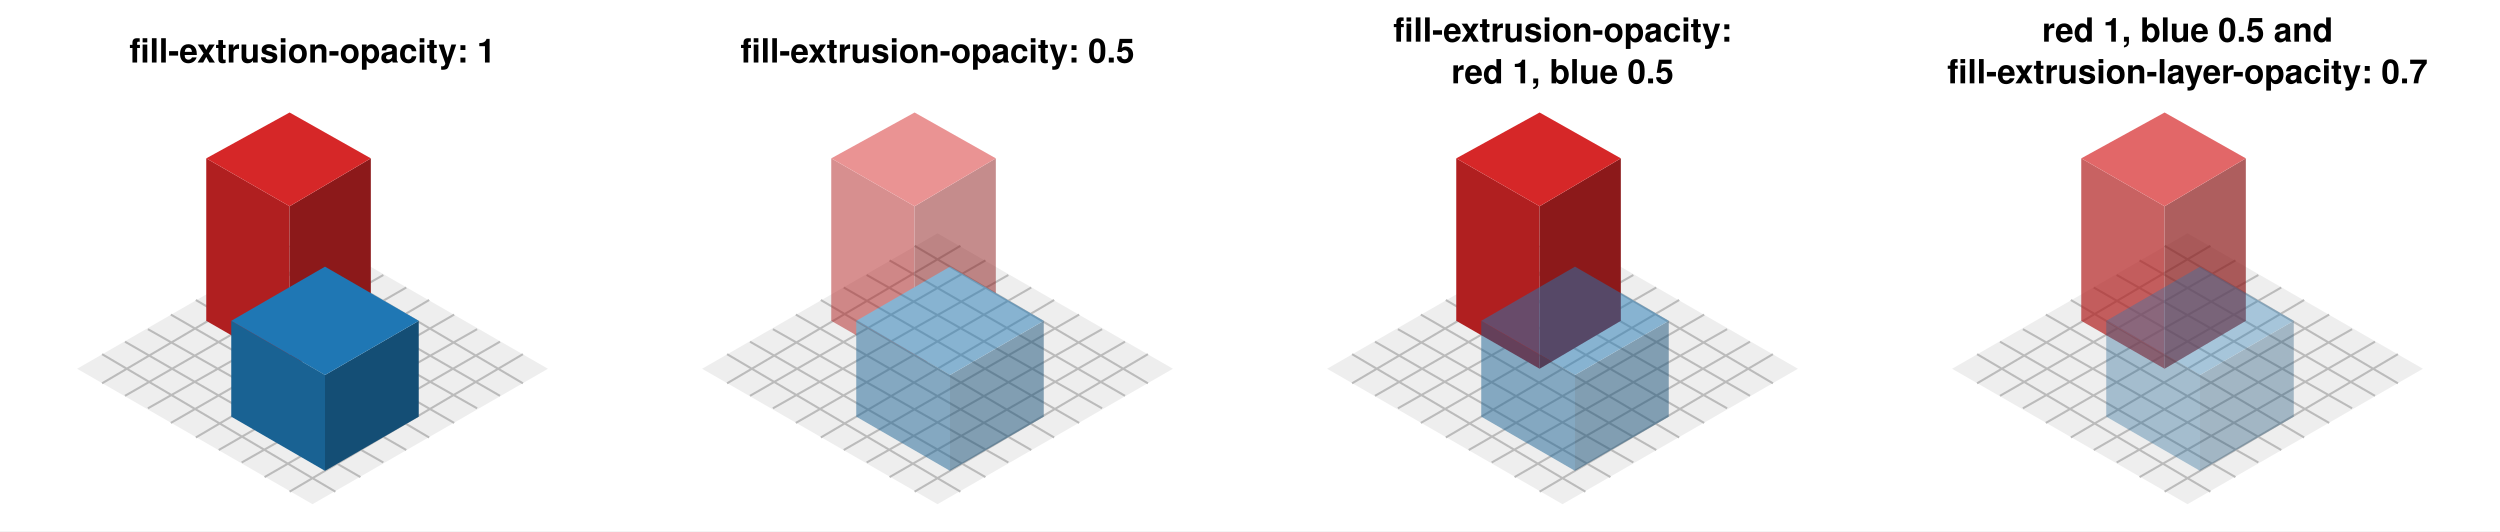
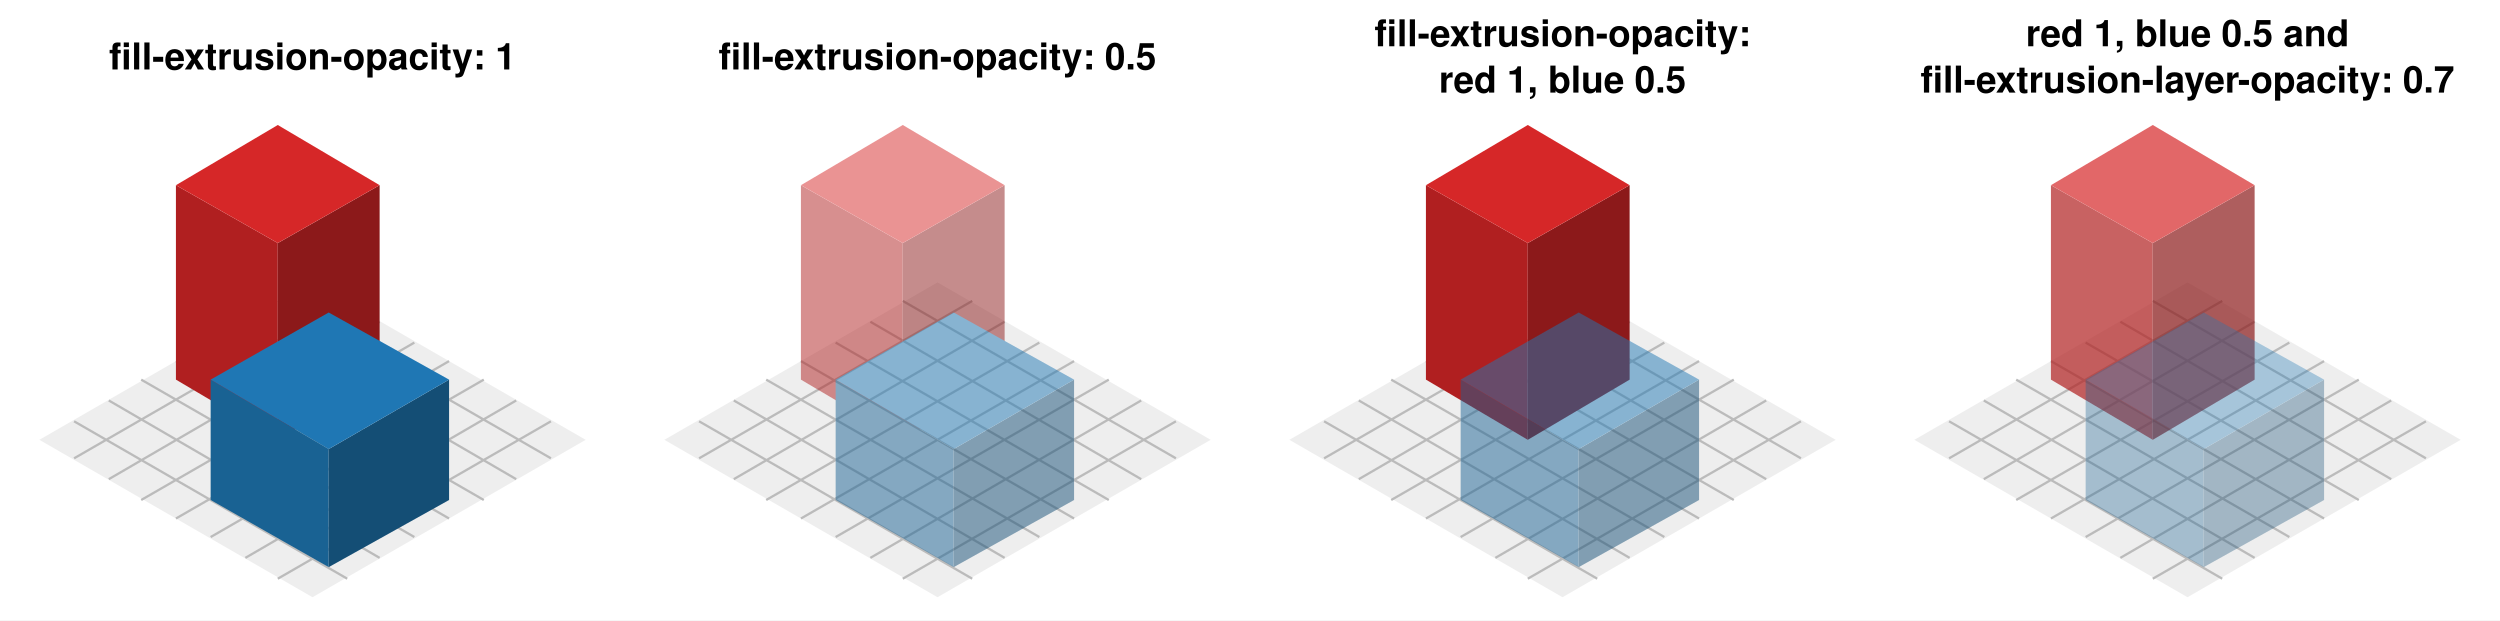
- <svg xmlns="http://www.w3.org/2000/svg" viewBox="0 0 1200 255" font-size="16" font-weight="600" font-family="-apple-system, BlinkMacSystemFont, Helvetica, Arial, sans-serif">
-   <rect x="0" y="0" width="1200" height="255" fill="#fff" />
+ <svg xmlns="http://www.w3.org/2000/svg" viewBox="0 0 1080 268" font-size="16" font-weight="600" font-family="-apple-system, BlinkMacSystemFont, Helvetica, Arial, sans-serif">
+   <rect x="0" y="0" width="1080" height="268" fill="#fff" />
  <defs>
    <g id="ground">
-       <polygon points="0,0 113,65 0,130 -113,65" fill="#eee" />
-       <path d="M11,6 L-101,72 M23,13 L-90,78 M34,20 L-79,84 M45,26 L-68,91 M56,32 L-56,98 M68,39 L-45,104 M79,46 L-34,110 M90,52 L-23,117 M101,58 L-11,124 M-11,6 L101,72 M-23,13 L90,78 M-34,20 L79,84 M-45,26 L68,91 M-56,32 L56,98 M-68,39 L45,104 M-79,46 L34,110 M-90,52 L23,117 M-101,58 L11,124" stroke="#bbb" fill="none" />
+       <polygon points="0,0 118,68 0,136 -118,68" fill="#eee" />
+       <path d="M15,8 L-103,76 M29,17 L-88,85 M44,26 L-74,94 M59,34 L-59,102 M74,42 L-44,110 M88,51 L-29,119 M103,60 L-15,128 M-15,8 L103,76 M-29,17 L88,85 M-44,26 L74,94 M-59,34 L59,102 M-74,42 L44,110 M-88,51 L29,119 M-103,60 L15,128" stroke="#bbb" fill="none" />
    </g>
    <g id="red">
-       <polygon points="-51,42 -11,65 -11,-13 -51,-36" fill="#b01f20" />
-       <polygon points="28,42 -11,65 -11,-13 28,-36" fill="#8c191a" />
-       <polygon points="-11,-58 28,-36 -11,-13 -51,-36" fill="#d62728" />
+       <polygon points="-59,42 -15,68 -15,-17 -59,-42" fill="#b01f20" />
+       <polygon points="29,42 -15,68 -15,-17 29,-42" fill="#8c191a" />
+       <polygon points="-15,-68 29,-42 -15,-17 -59,-42" fill="#d62728" />
    </g>
    <g id="blue">
-       <polygon points="-39,88 6,114 6,68 -39,42" fill="#196293" />
-       <polygon points="51,88 6,114 6,68 51,42" fill="#144e75" />
-       <polygon points="6,16 51,42 6,68 -39,42" fill="#1f77b4" />
+       <polygon points="-44,94 7,123 7,72 -44,42" fill="#196293" />
+       <polygon points="59,94 7,123 7,72 59,42" fill="#144e75" />
+       <polygon points="7,13 59,42 7,72 -44,42" fill="#1f77b4" />
    </g>
  </defs>
  <g transform="translate(0, 0)">
-     <text x="150" y="30" text-anchor="middle">
+     <text x="135" y="30" text-anchor="middle">
      fill-extrusion-opacity: 1
    </text>
-     <g transform="translate(150, 112)">
+     <g transform="translate(135, 122)">
      <use href="#ground" />
      <use href="#red" />
      <use href="#blue" />
    </g>
  </g>
-   <g transform="translate(300, 0)">
-     <text x="150" y="30" text-anchor="middle">
+   <g transform="translate(270, 0)">
+     <text x="135" y="30" text-anchor="middle">
      fill-extrusion-opacity: 0.5
    </text>
-     <g transform="translate(150, 112)">
+     <g transform="translate(135, 122)">
      <use href="#ground" />
      <g opacity="0.5">
        <use href="#red" />
        <use href="#blue" />
      </g>
    </g>
  </g>
-   <g transform="translate(600, 0)">
-     <text x="150" y="20" text-anchor="middle">
+   <g transform="translate(540, 0)">
+     <text x="135" y="20" text-anchor="middle">
      fill-extrusion-opacity:
    </text>
-     <text x="150" y="40" text-anchor="middle">
+     <text x="135" y="40" text-anchor="middle">
      red 1, blue 0.5
    </text>
-     <g transform="translate(150, 112)">
+     <g transform="translate(135, 122)">
      <use href="#ground" />
      <use href="#red" />
      <use href="#blue" opacity="0.5" />
    </g>
  </g>
-   <g transform="translate(900, 0)">
-     <text x="150" y="20" text-anchor="middle">
+   <g transform="translate(810, 0)">
+     <text x="135" y="20" text-anchor="middle">
      red 1, blue 0.5 and
    </text>
-     <text x="150" y="40" text-anchor="middle">
+     <text x="135" y="40" text-anchor="middle">
      fill-extrusion-layer-opacity: 0.7
    </text>
-     <g transform="translate(150, 112)">
+     <g transform="translate(135, 122)">
      <use href="#ground" />
      <use href="#red" opacity="0.7" />
      <use href="#blue" opacity="0.35" />
    </g>
  </g>
</svg>
